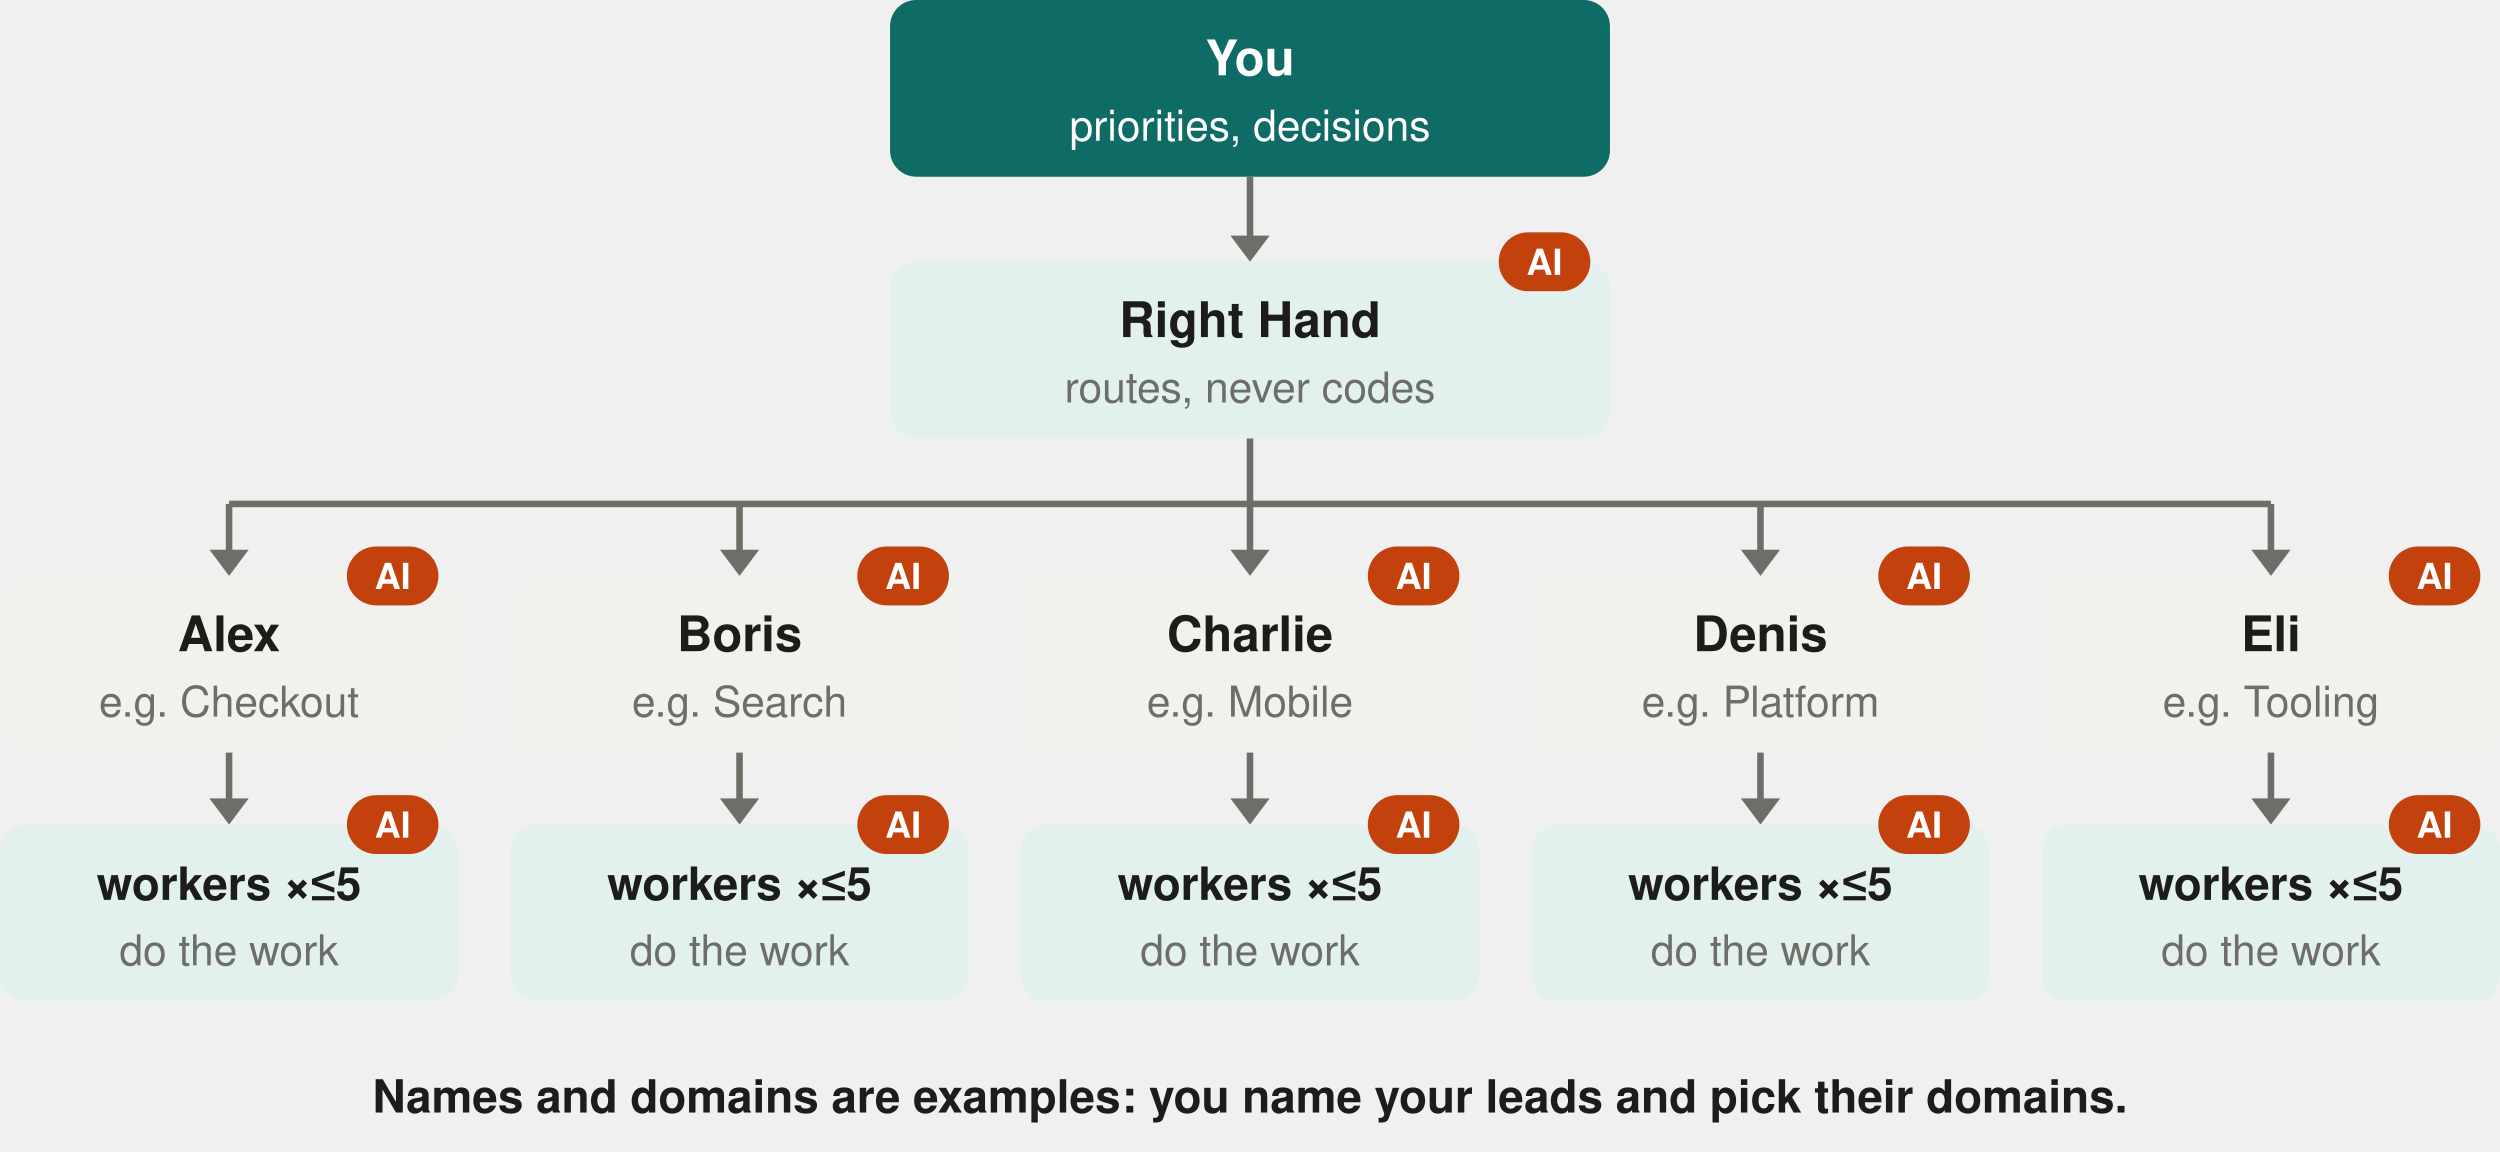
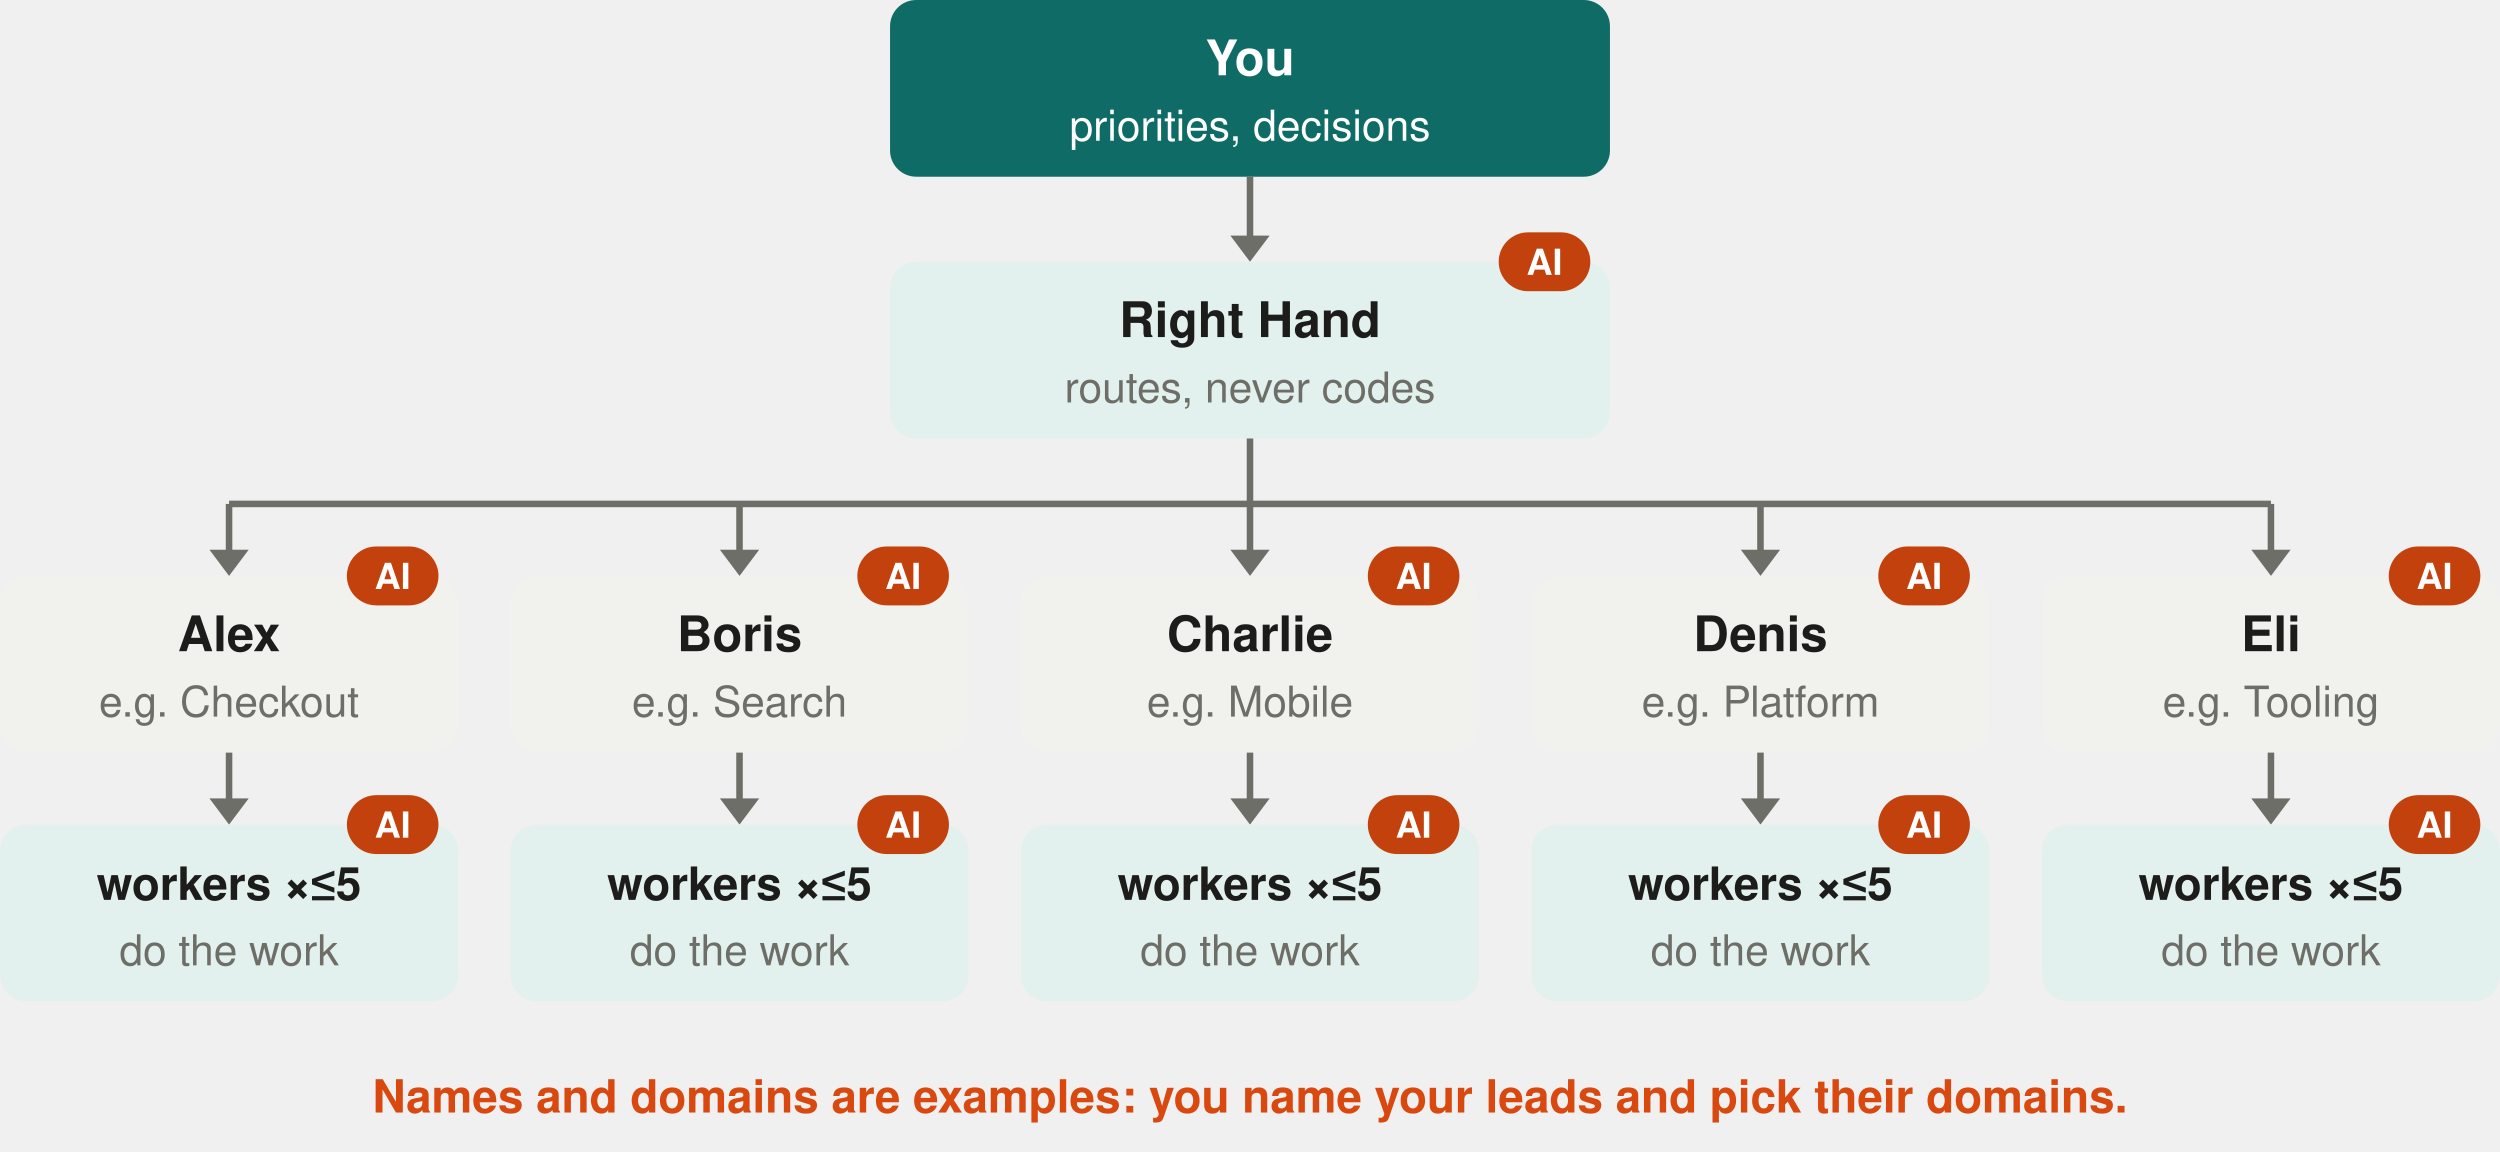
<svg xmlns="http://www.w3.org/2000/svg" viewBox="0 0 764 352" width="764" height="352" font-family="-apple-system, BlinkMacSystemFont, 'Segoe UI', Helvetica, Arial, sans-serif">
  <style>
    .ink { fill: #1c1c1a; } .muted { fill: #6e6e68; }
    .work { fill: #e3f1ee; } .box { fill: #f1f1ee; } .core { fill: #0f6b66; } .coreink { fill: #ffffff; } .soft { fill: #e3f1ee; }
-     .chip { fill: #c2410c; } .chipink { fill: #ffffff; }
+     .chip { fill: #c2410c; } .chipink { fill: #ffffff; } .cap { fill: #d9480f; }
    .line { stroke: #6e6e68; fill: none; stroke-width: 2; } .arrow { fill: #6e6e68; }
    @media (prefers-color-scheme: dark) {
      .ink { fill: #e6edf3; } .muted { fill: #9198a1; }
      .work { fill: #133a36; } .box { fill: #21262d; } .core { fill: #1f8a83; } .soft { fill: #133a36; }
      .chip { fill: #f0883e; } .chipink { fill: #0d1117; }
      .line { stroke: #9198a1; } .arrow { fill: #9198a1; }
    }
  </style>
  <rect x="272" y="0" width="220" height="54" rx="8" class="core" />
  <text x="382.0" y="23" class="coreink" font-size="15" font-weight="700" text-anchor="middle">You</text>
  <text x="382.0" y="43" class="coreink" font-size="13" font-weight="400" text-anchor="middle">priorities, decisions</text>
  <line x1="382.0" y1="54" x2="382.0" y2="74" class="line" />
  <path d="M376.0 72 L382.0 80 L388.0 72 Z" class="arrow" />
  <rect x="272" y="80" width="220" height="54" rx="8" class="soft" />
  <text x="382.0" y="103" class="ink" font-size="15" font-weight="700" text-anchor="middle">Right Hand</text>
  <text x="382.0" y="123" class="muted" font-size="13" font-weight="400" text-anchor="middle">routes, never codes</text>
  <rect x="458" y="71" width="28" height="18" rx="9" class="chip" />
  <text x="472" y="84" class="chipink" font-size="11" font-weight="800" text-anchor="middle">AI</text>
  <line x1="382.0" y1="134" x2="382.0" y2="154" class="line" />
  <line x1="70.0" y1="154" x2="694.0" y2="154" class="line" />
  <line x1="70.0" y1="154" x2="70.0" y2="170" class="line" />
  <path d="M64.0 168 L70.0 176 L76.0 168 Z" class="arrow" />
  <rect x="0" y="176" width="140" height="54" rx="8" class="box" />
  <text x="70.0" y="199" class="ink" font-size="15" font-weight="700" text-anchor="middle">Alex</text>
  <text x="70.0" y="219" class="muted" font-size="13" font-weight="400" text-anchor="middle">e.g. Checkout</text>
  <rect x="106" y="167" width="28" height="18" rx="9" class="chip" />
  <text x="120" y="180" class="chipink" font-size="11" font-weight="800" text-anchor="middle">AI</text>
  <line x1="70.0" y1="230" x2="70.0" y2="246" class="line" />
  <path d="M64.0 244 L70.0 252 L76.0 244 Z" class="arrow" />
  <rect x="0" y="252" width="140" height="54" rx="8" class="work" />
  <text x="70.0" y="275" class="ink" font-size="14" font-weight="600" text-anchor="middle">workers ×≤5</text>
  <text x="70.0" y="295" class="muted" font-size="13" font-weight="400" text-anchor="middle">do the work</text>
  <rect x="106" y="243" width="28" height="18" rx="9" class="chip" />
  <text x="120" y="256" class="chipink" font-size="11" font-weight="800" text-anchor="middle">AI</text>
  <line x1="226.0" y1="154" x2="226.0" y2="170" class="line" />
  <path d="M220.0 168 L226.0 176 L232.0 168 Z" class="arrow" />
  <rect x="156" y="176" width="140" height="54" rx="8" class="box" />
  <text x="226.0" y="199" class="ink" font-size="15" font-weight="700" text-anchor="middle">Boris</text>
  <text x="226.0" y="219" class="muted" font-size="13" font-weight="400" text-anchor="middle">e.g. Search</text>
  <rect x="262" y="167" width="28" height="18" rx="9" class="chip" />
  <text x="276" y="180" class="chipink" font-size="11" font-weight="800" text-anchor="middle">AI</text>
  <line x1="226.0" y1="230" x2="226.0" y2="246" class="line" />
  <path d="M220.0 244 L226.0 252 L232.0 244 Z" class="arrow" />
  <rect x="156" y="252" width="140" height="54" rx="8" class="work" />
  <text x="226.0" y="275" class="ink" font-size="14" font-weight="600" text-anchor="middle">workers ×≤5</text>
  <text x="226.0" y="295" class="muted" font-size="13" font-weight="400" text-anchor="middle">do the work</text>
  <rect x="262" y="243" width="28" height="18" rx="9" class="chip" />
  <text x="276" y="256" class="chipink" font-size="11" font-weight="800" text-anchor="middle">AI</text>
  <line x1="382.0" y1="154" x2="382.0" y2="170" class="line" />
  <path d="M376.0 168 L382.0 176 L388.0 168 Z" class="arrow" />
  <rect x="312" y="176" width="140" height="54" rx="8" class="box" />
  <text x="382.0" y="199" class="ink" font-size="15" font-weight="700" text-anchor="middle">Charlie</text>
  <text x="382.0" y="219" class="muted" font-size="13" font-weight="400" text-anchor="middle">e.g. Mobile</text>
  <rect x="418" y="167" width="28" height="18" rx="9" class="chip" />
  <text x="432" y="180" class="chipink" font-size="11" font-weight="800" text-anchor="middle">AI</text>
  <line x1="382.0" y1="230" x2="382.0" y2="246" class="line" />
  <path d="M376.0 244 L382.0 252 L388.0 244 Z" class="arrow" />
  <rect x="312" y="252" width="140" height="54" rx="8" class="work" />
  <text x="382.0" y="275" class="ink" font-size="14" font-weight="600" text-anchor="middle">workers ×≤5</text>
  <text x="382.0" y="295" class="muted" font-size="13" font-weight="400" text-anchor="middle">do the work</text>
  <rect x="418" y="243" width="28" height="18" rx="9" class="chip" />
  <text x="432" y="256" class="chipink" font-size="11" font-weight="800" text-anchor="middle">AI</text>
  <line x1="538.0" y1="154" x2="538.0" y2="170" class="line" />
  <path d="M532.0 168 L538.0 176 L544.0 168 Z" class="arrow" />
  <rect x="468" y="176" width="140" height="54" rx="8" class="box" />
  <text x="538.0" y="199" class="ink" font-size="15" font-weight="700" text-anchor="middle">Denis</text>
  <text x="538.0" y="219" class="muted" font-size="13" font-weight="400" text-anchor="middle">e.g. Platform</text>
  <rect x="574" y="167" width="28" height="18" rx="9" class="chip" />
  <text x="588" y="180" class="chipink" font-size="11" font-weight="800" text-anchor="middle">AI</text>
  <line x1="538.0" y1="230" x2="538.0" y2="246" class="line" />
  <path d="M532.0 244 L538.0 252 L544.0 244 Z" class="arrow" />
  <rect x="468" y="252" width="140" height="54" rx="8" class="work" />
  <text x="538.0" y="275" class="ink" font-size="14" font-weight="600" text-anchor="middle">workers ×≤5</text>
  <text x="538.0" y="295" class="muted" font-size="13" font-weight="400" text-anchor="middle">do the work</text>
  <rect x="574" y="243" width="28" height="18" rx="9" class="chip" />
  <text x="588" y="256" class="chipink" font-size="11" font-weight="800" text-anchor="middle">AI</text>
  <line x1="694.0" y1="154" x2="694.0" y2="170" class="line" />
  <path d="M688.0 168 L694.0 176 L700.0 168 Z" class="arrow" />
  <rect x="624" y="176" width="140" height="54" rx="8" class="box" />
  <text x="694.0" y="199" class="ink" font-size="15" font-weight="700" text-anchor="middle">Eli</text>
  <text x="694.0" y="219" class="muted" font-size="13" font-weight="400" text-anchor="middle">e.g. Tooling</text>
  <rect x="730" y="167" width="28" height="18" rx="9" class="chip" />
  <text x="744" y="180" class="chipink" font-size="11" font-weight="800" text-anchor="middle">AI</text>
  <line x1="694.0" y1="230" x2="694.0" y2="246" class="line" />
  <path d="M688.0 244 L694.0 252 L700.0 244 Z" class="arrow" />
  <rect x="624" y="252" width="140" height="54" rx="8" class="work" />
  <text x="694.0" y="275" class="ink" font-size="14" font-weight="600" text-anchor="middle">workers ×≤5</text>
  <text x="694.0" y="295" class="muted" font-size="13" font-weight="400" text-anchor="middle">do the work</text>
  <rect x="730" y="243" width="28" height="18" rx="9" class="chip" />
  <text x="744" y="256" class="chipink" font-size="11" font-weight="800" text-anchor="middle">AI</text>
-   <text x="382.0" y="340" class="ink" font-size="14" font-weight="700" text-anchor="middle">Names and domains are examples: you name your leads and pick their domains.</text>
+   <text x="382.0" y="340" class="cap" font-size="14" font-weight="700" text-anchor="middle">Names and domains are examples: you name your leads and pick their domains.</text>
</svg>
